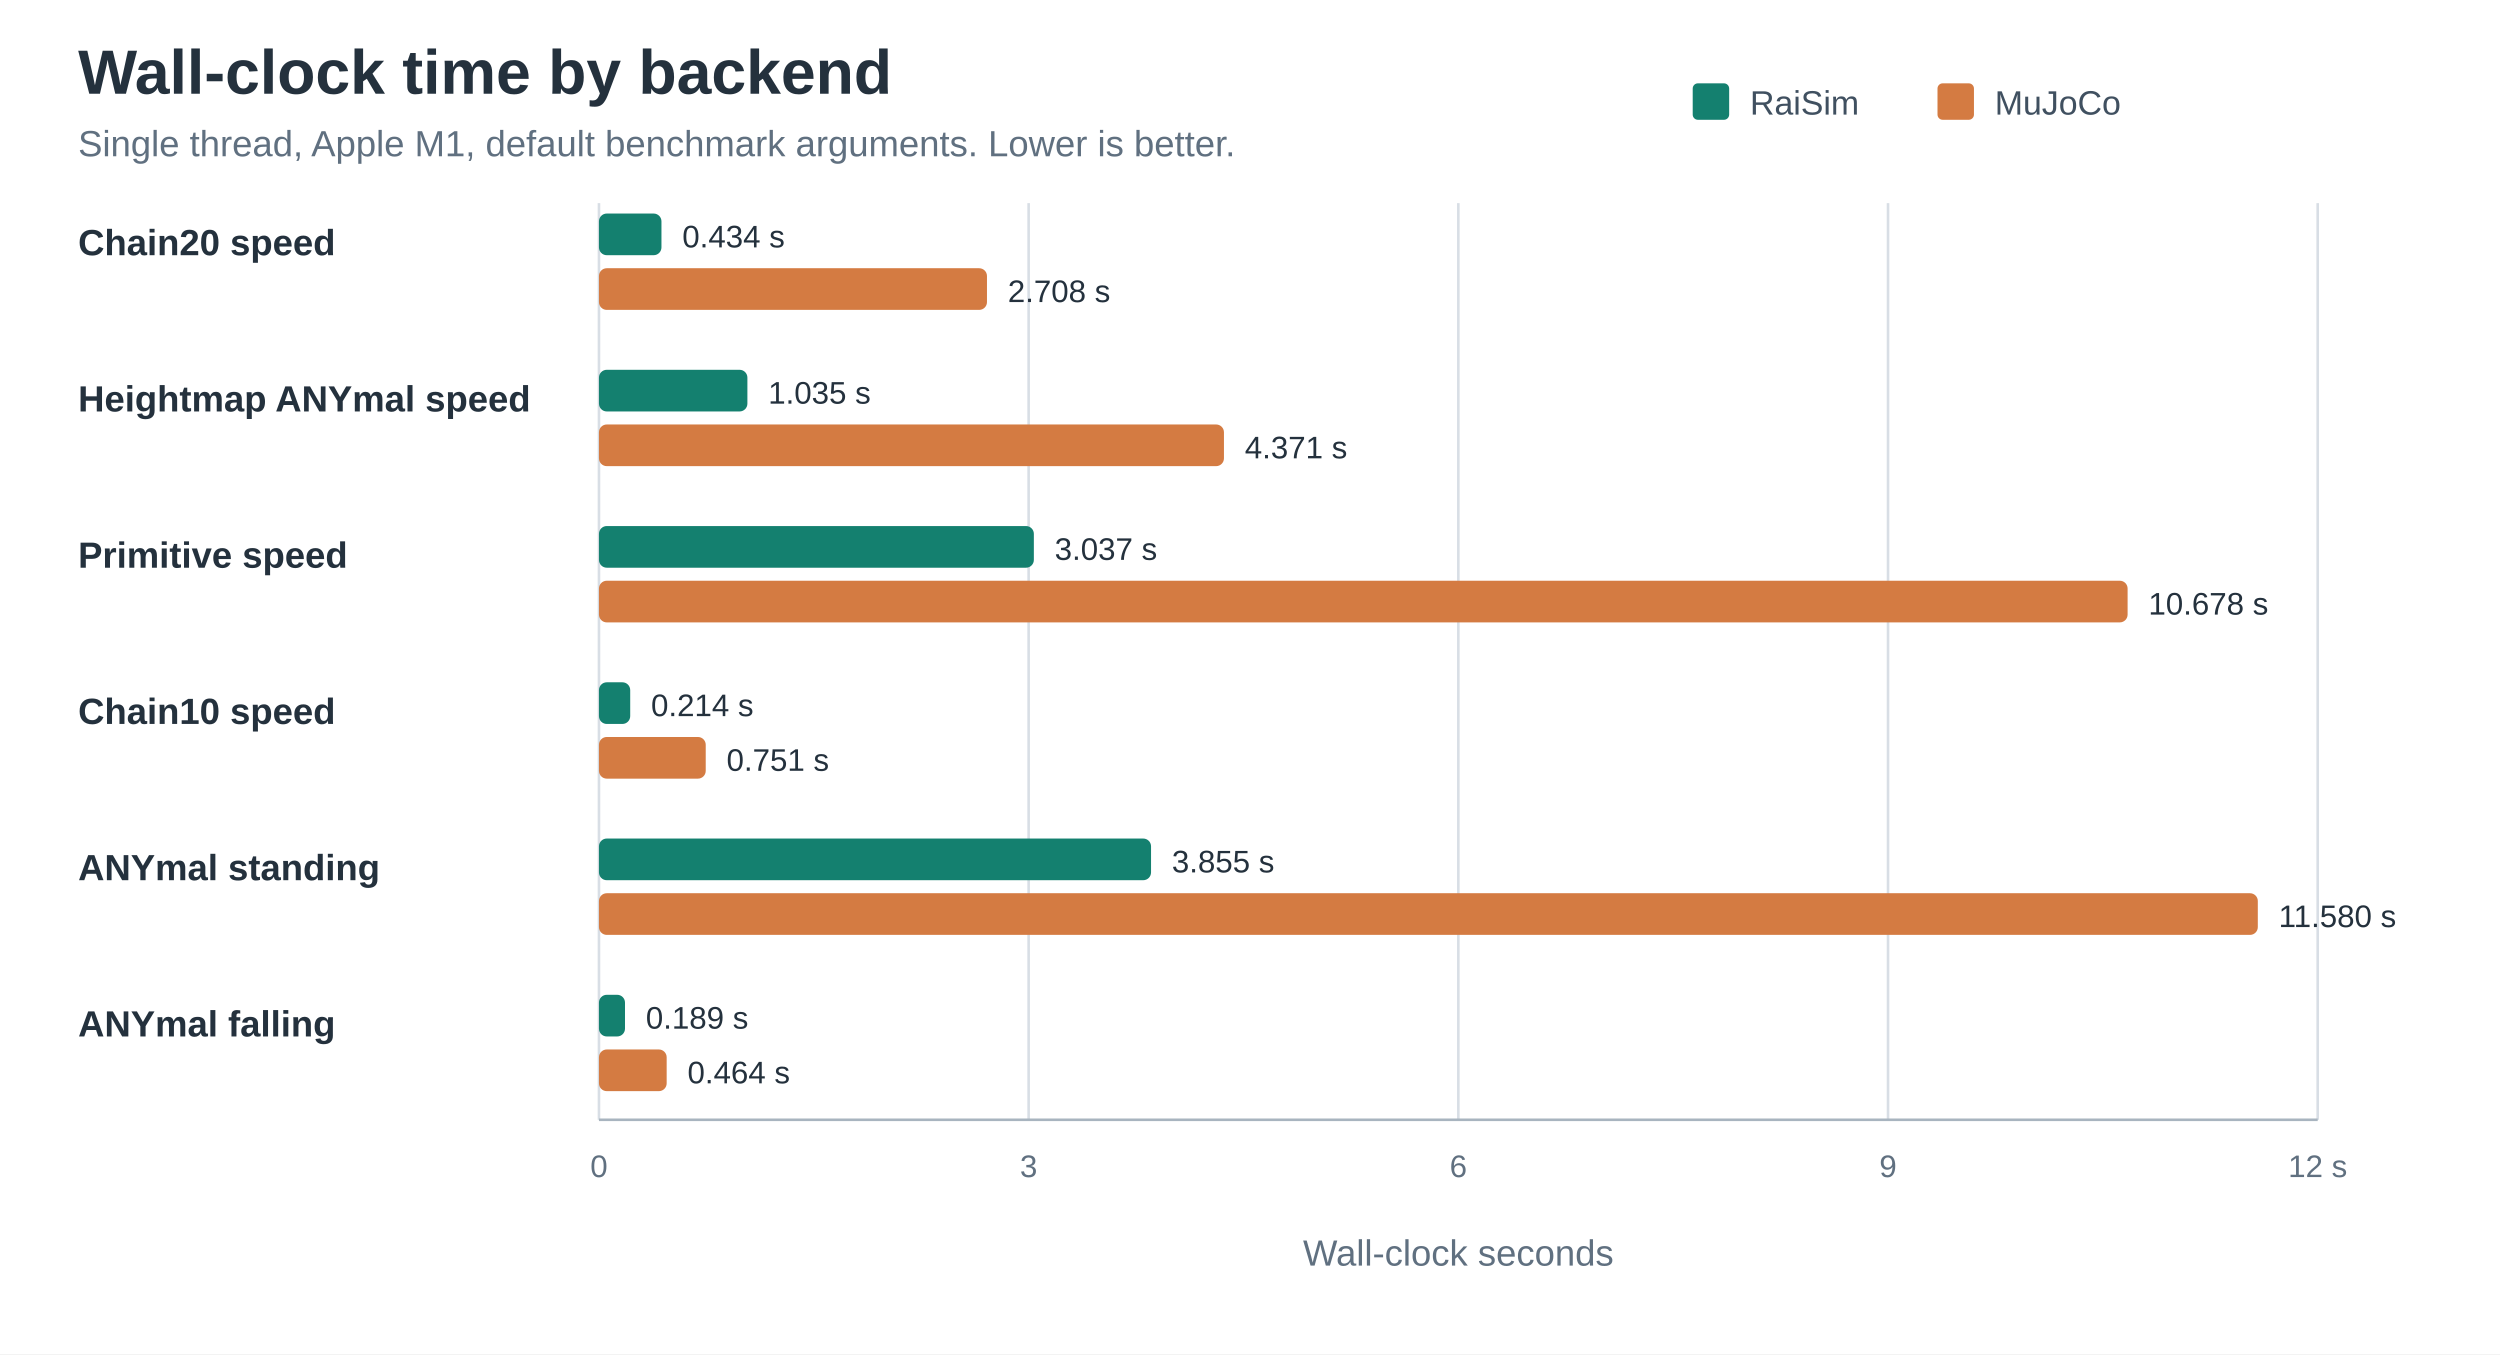
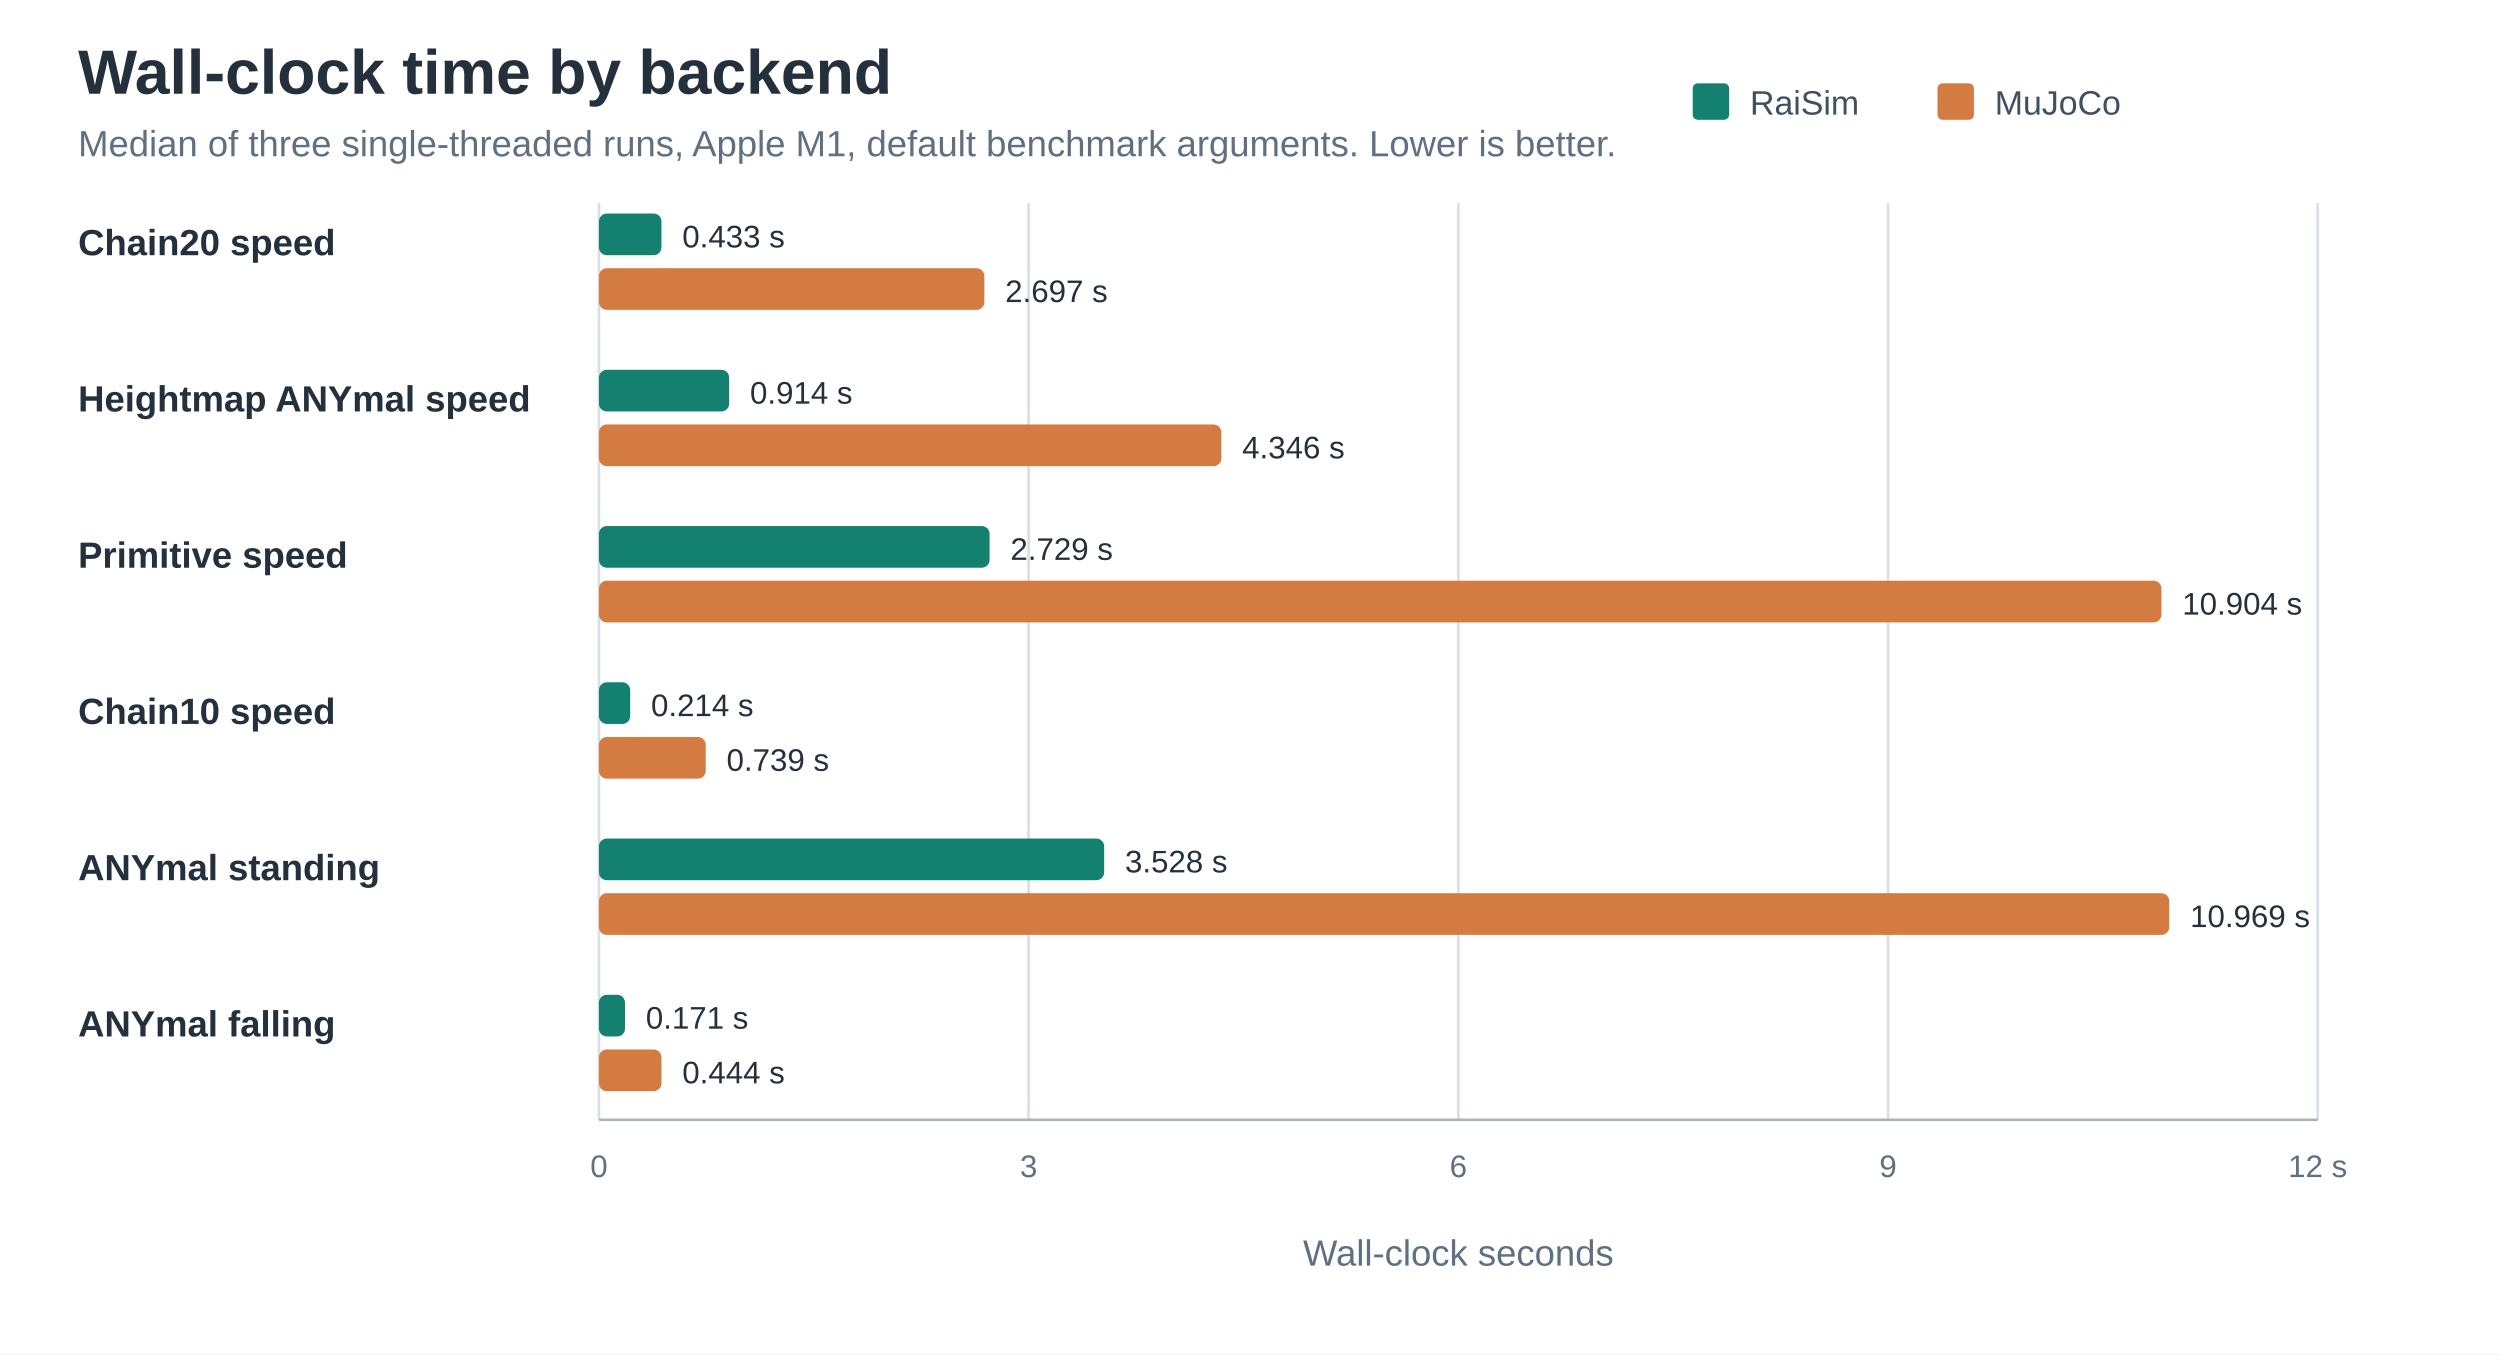
<svg xmlns="http://www.w3.org/2000/svg" width="960" height="520" viewBox="0 0 960 520" role="img" aria-labelledby="title desc">
  <style>
    text { font-family: Arial, Helvetica, sans-serif; fill: #24313d; }
    .title { font-size: 24px; font-weight: 700; }
    .subtitle { font-size: 14px; fill: #607080; }
    .axis { stroke: #a8b4bf; stroke-width: 1; }
    .grid { stroke: #d8dee5; stroke-width: 1; }
    .label { font-size: 14px; font-weight: 600; }
    .tick { font-size: 12px; fill: #607080; }
    .value { font-size: 12px; fill: #24313d; }
    .legend { font-size: 13px; fill: #405060; }
    .raisim { fill: #14806f; }
    .mujoco { fill: #d47b42; }
  </style>
  <rect width="960" height="520" fill="#ffffff" />
  <text x="30" y="36" class="title">Wall-clock time by backend</text>
-   <text x="30" y="60" class="subtitle">Single thread, Apple M1, default benchmark arguments. Lower is better.</text>
+   <text x="30" y="60" class="subtitle">Median of three single-threaded runs, Apple M1, default benchmark arguments. Lower is better.</text>
  <rect x="650" y="32" width="14" height="14" rx="2" class="raisim" />
  <text x="672" y="44" class="legend">RaiSim</text>
  <rect x="744" y="32" width="14" height="14" rx="2" class="mujoco" />
  <text x="766" y="44" class="legend">MuJoCo</text>
  <line x1="230" y1="78" x2="230" y2="430" class="grid" />
  <line x1="395" y1="78" x2="395" y2="430" class="grid" />
  <line x1="560" y1="78" x2="560" y2="430" class="grid" />
  <line x1="725" y1="78" x2="725" y2="430" class="grid" />
  <line x1="890" y1="78" x2="890" y2="430" class="grid" />
  <line x1="230" y1="430" x2="890" y2="430" class="axis" />
  <text x="230" y="452" text-anchor="middle" class="tick">0</text>
  <text x="395" y="452" text-anchor="middle" class="tick">3</text>
  <text x="560" y="452" text-anchor="middle" class="tick">6</text>
  <text x="725" y="452" text-anchor="middle" class="tick">9</text>
  <text x="890" y="452" text-anchor="middle" class="tick">12 s</text>
  <text x="560" y="486" text-anchor="middle" class="subtitle">Wall-clock seconds</text>
  <text x="30" y="98" class="label">Chain20 speed</text>
  <rect x="230" y="82" width="24" height="16" rx="3" class="raisim" />
-   <rect x="230" y="103" width="149" height="16" rx="3" class="mujoco" />
-   <text x="262" y="95" class="value">0.434 s</text>
-   <text x="387" y="116" class="value">2.708 s</text>
+   <rect x="230" y="103" width="148" height="16" rx="3" class="mujoco" />
+   <text x="262" y="95" class="value">0.433 s</text>
+   <text x="386" y="116" class="value">2.697 s</text>
  <text x="30" y="158" class="label">Heightmap ANYmal speed</text>
-   <rect x="230" y="142" width="57" height="16" rx="3" class="raisim" />
-   <rect x="230" y="163" width="240" height="16" rx="3" class="mujoco" />
-   <text x="295" y="155" class="value">1.035 s</text>
-   <text x="478" y="176" class="value">4.371 s</text>
+   <rect x="230" y="142" width="50" height="16" rx="3" class="raisim" />
+   <rect x="230" y="163" width="239" height="16" rx="3" class="mujoco" />
+   <text x="288" y="155" class="value">0.914 s</text>
+   <text x="477" y="176" class="value">4.346 s</text>
  <text x="30" y="218" class="label">Primitive speed</text>
-   <rect x="230" y="202" width="167" height="16" rx="3" class="raisim" />
-   <rect x="230" y="223" width="587" height="16" rx="3" class="mujoco" />
-   <text x="405" y="215" class="value">3.037 s</text>
-   <text x="825" y="236" class="value">10.678 s</text>
+   <rect x="230" y="202" width="150" height="16" rx="3" class="raisim" />
+   <rect x="230" y="223" width="600" height="16" rx="3" class="mujoco" />
+   <text x="388" y="215" class="value">2.729 s</text>
+   <text x="838" y="236" class="value">10.904 s</text>
  <text x="30" y="278" class="label">Chain10 speed</text>
  <rect x="230" y="262" width="12" height="16" rx="3" class="raisim" />
  <rect x="230" y="283" width="41" height="16" rx="3" class="mujoco" />
  <text x="250" y="275" class="value">0.214 s</text>
-   <text x="279" y="296" class="value">0.751 s</text>
+   <text x="279" y="296" class="value">0.739 s</text>
  <text x="30" y="338" class="label">ANYmal standing</text>
-   <rect x="230" y="322" width="212" height="16" rx="3" class="raisim" />
-   <rect x="230" y="343" width="637" height="16" rx="3" class="mujoco" />
-   <text x="450" y="335" class="value">3.855 s</text>
-   <text x="875" y="356" class="value">11.580 s</text>
+   <rect x="230" y="322" width="194" height="16" rx="3" class="raisim" />
+   <rect x="230" y="343" width="603" height="16" rx="3" class="mujoco" />
+   <text x="432" y="335" class="value">3.528 s</text>
+   <text x="841" y="356" class="value">10.969 s</text>
  <text x="30" y="398" class="label">ANYmal falling</text>
  <rect x="230" y="382" width="10" height="16" rx="3" class="raisim" />
-   <rect x="230" y="403" width="26" height="16" rx="3" class="mujoco" />
-   <text x="248" y="395" class="value">0.189 s</text>
-   <text x="264" y="416" class="value">0.464 s</text>
+   <rect x="230" y="403" width="24" height="16" rx="3" class="mujoco" />
+   <text x="248" y="395" class="value">0.171 s</text>
+   <text x="262" y="416" class="value">0.444 s</text>
</svg>
